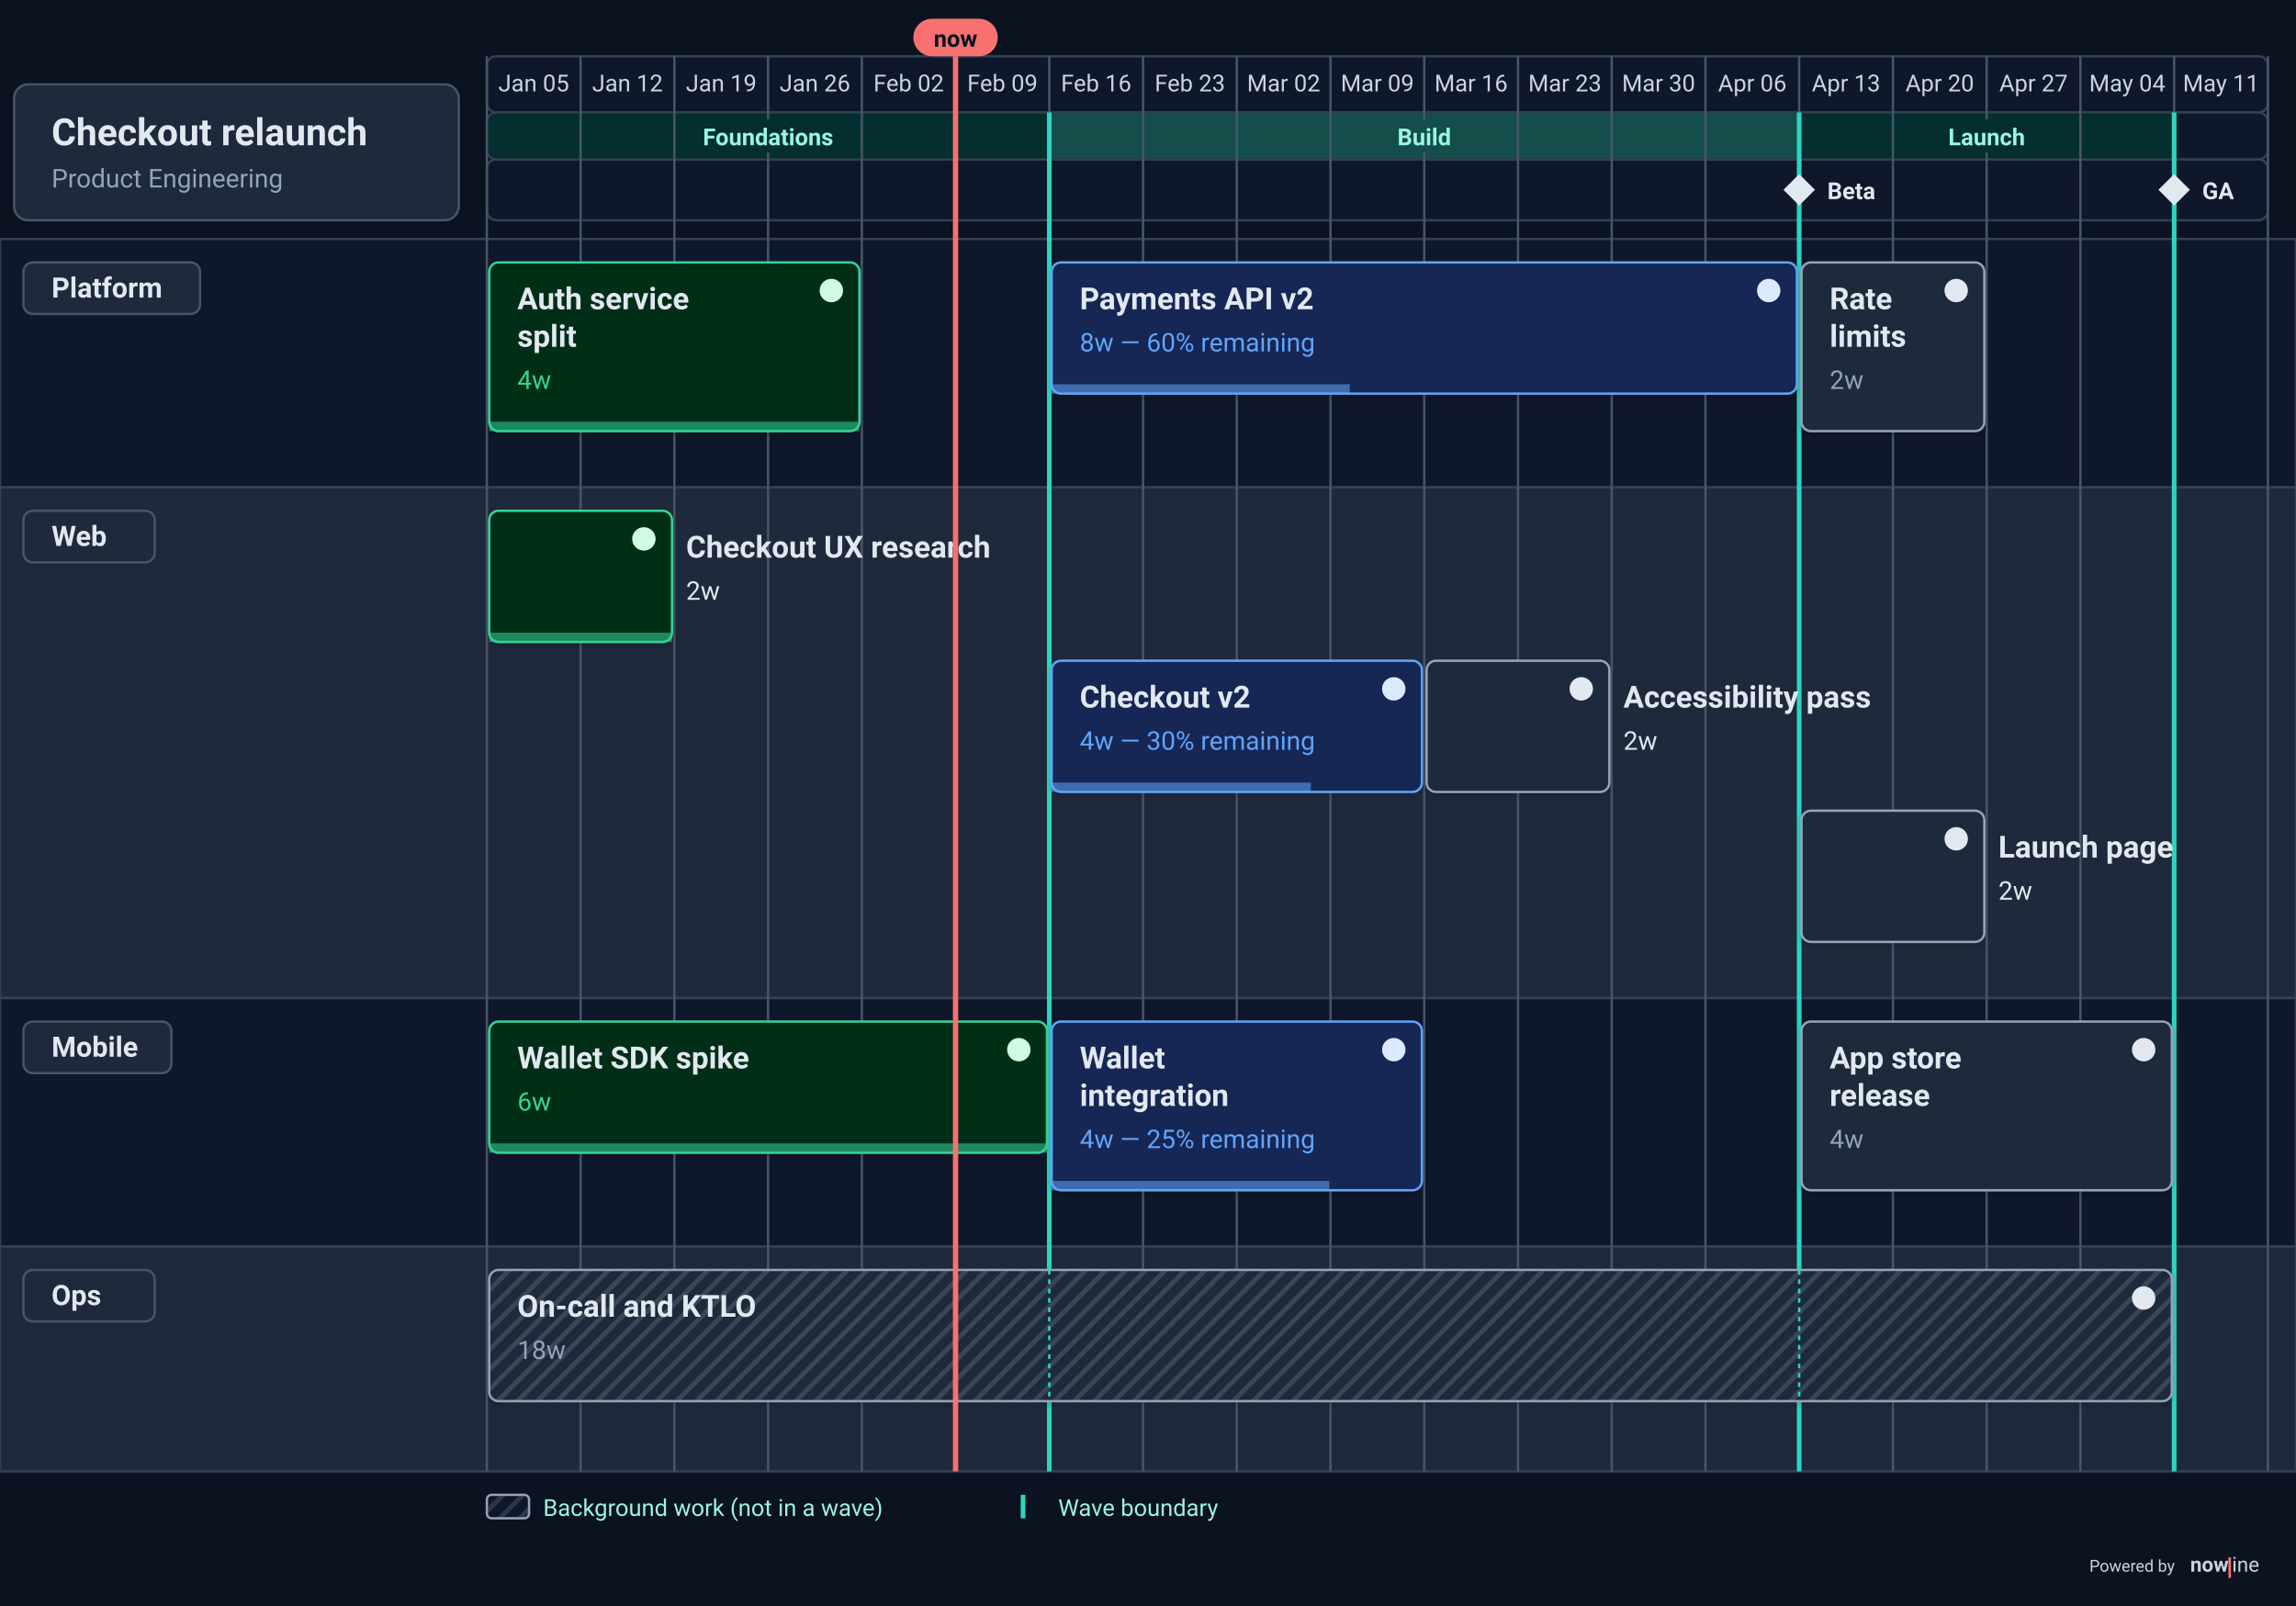
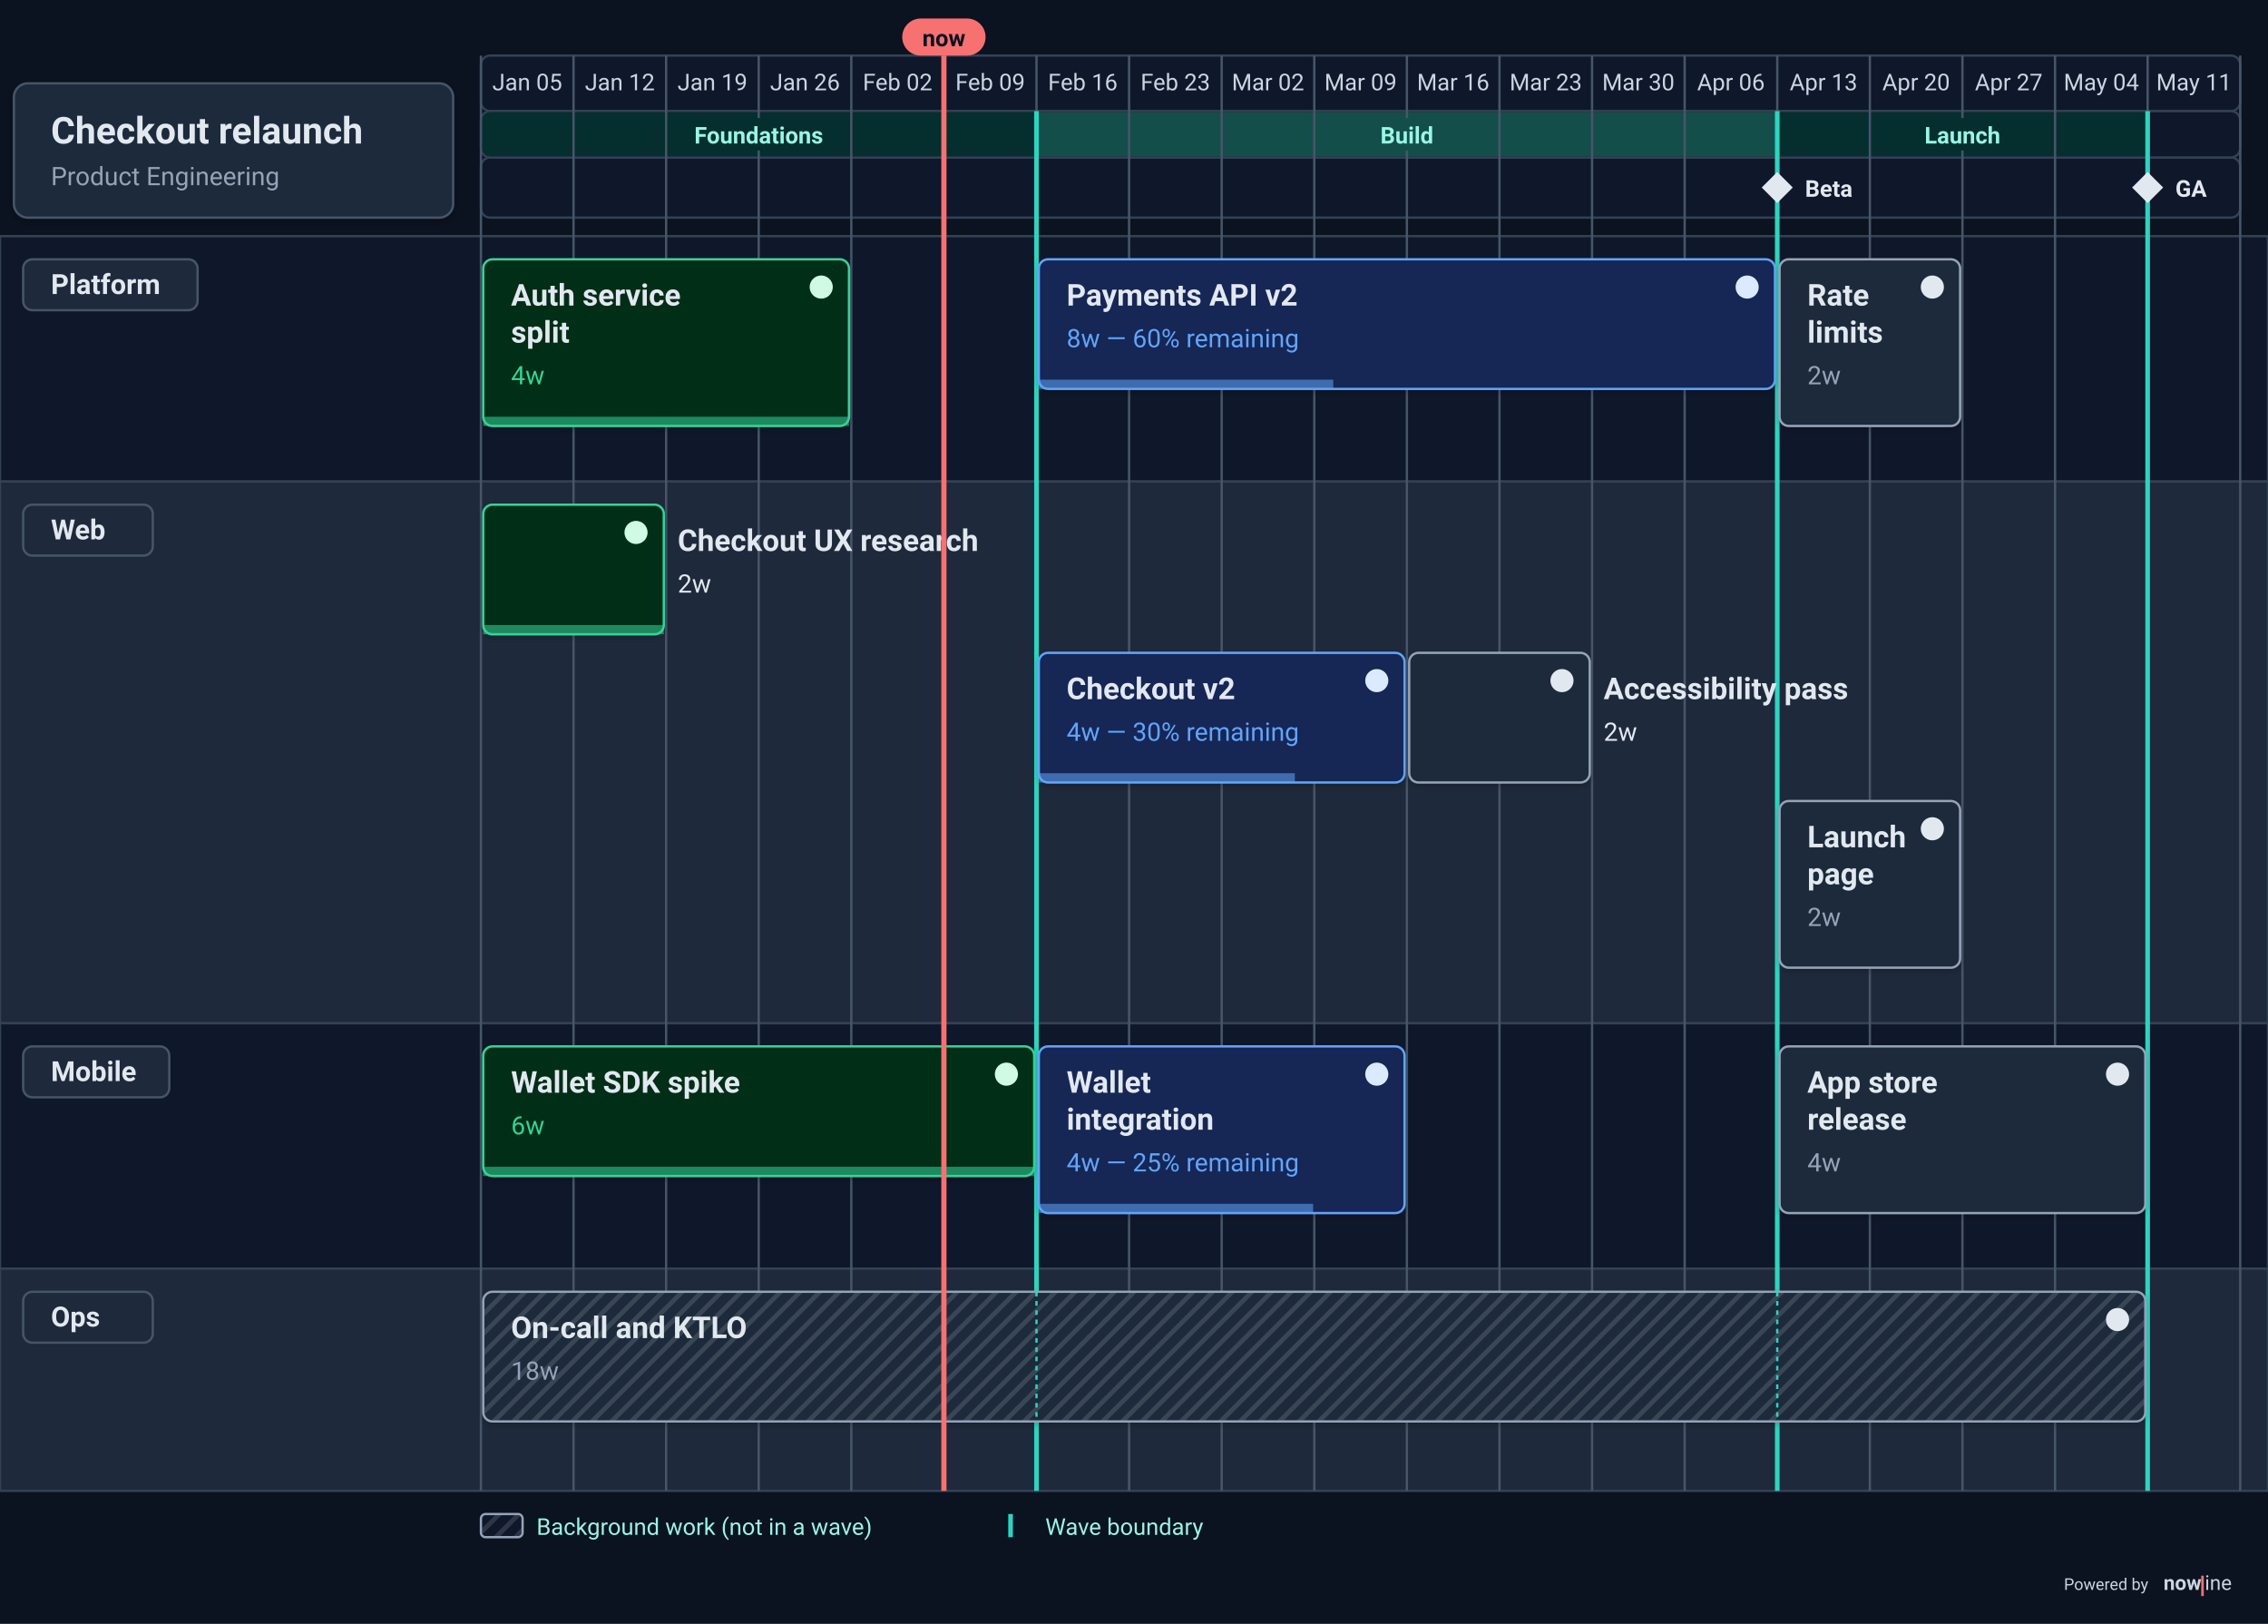
- <svg xmlns="http://www.w3.org/2000/svg" data-generator="nowline" data-theme="dark" height="685.44" viewBox="0 0 979.76 685.44" width="979.76">
+ <svg xmlns="http://www.w3.org/2000/svg" data-generator="nowline" data-theme="dark" height="701.44" viewBox="0 0 979.76 701.44" width="979.76">
  <defs>
    <filter height="200%" id="nl-0-root-shadow-subtle" width="200%" x="-50%" y="-50%">
      <feGaussianBlur in="SourceAlpha" stdDeviation="1.5" />
      <feOffset dx="0" dy="1" result="offsetblur" />
      <feComponentTransfer>
        <feFuncA type="linear" slope="0.2" />
      </feComponentTransfer>
      <feMerge>
        <feMergeNode />
        <feMergeNode in="SourceGraphic" />
      </feMerge>
    </filter>
    <filter height="200%" id="nl-0-root-shadow-soft" width="200%" x="-50%" y="-50%">
      <feGaussianBlur in="SourceAlpha" stdDeviation="5" />
      <feOffset dx="0" dy="3" result="offsetblur" />
      <feComponentTransfer>
        <feFuncA type="linear" slope="0.3" />
      </feComponentTransfer>
      <feMerge>
        <feMergeNode />
        <feMergeNode in="SourceGraphic" />
      </feMerge>
    </filter>
    <filter height="200%" id="nl-0-root-shadow-hard" width="200%" x="-50%" y="-50%">
      <feGaussianBlur in="SourceAlpha" stdDeviation="0" />
      <feOffset dx="2" dy="2" result="offsetblur" />
      <feComponentTransfer>
        <feFuncA type="linear" slope="0.45" />
      </feComponentTransfer>
      <feMerge>
        <feMergeNode />
        <feMergeNode in="SourceGraphic" />
      </feMerge>
    </filter>
    <marker id="nl-0-root-arrow-dark" viewBox="0 0 10 10" refX="9" refY="5" markerWidth="7" markerHeight="7" orient="auto">
      <path d="M 0 0 L 10 5 L 0 10 z" fill="#e2e8f0" />
    </marker>
    <pattern height="6" id="nl-0-root-wave-hatch-light" patternTransform="rotate(45)" patternUnits="userSpaceOnUse" width="6">
      <line opacity="0.13" stroke="#ffffff" stroke-width="2" x1="3" x2="3" y1="0" y2="6" />
    </pattern>
  </defs>
-   <rect fill="#0b1220" height="685.44" width="979.76" x="0" y="0" />
+   <rect fill="#0b1220" height="701.44" width="979.76" x="0" y="0" />
  <g data-layer="timeline">
    <rect fill="#0f172a" height="24" rx="4" ry="4" stroke="#334155" stroke-width="1" width="760" x="207.76" y="24" />
    <rect fill="#0f172a" height="26" rx="4" ry="4" stroke="#334155" stroke-width="1" width="760" x="207.76" y="68" />
    <text fill="#cbd5e1" font-family="system-ui, -apple-system, &quot;Segoe UI&quot;, Roboto, sans-serif" font-size="10" text-anchor="middle" x="227.76" y="39">Jan 05</text>
    <text fill="#cbd5e1" font-family="system-ui, -apple-system, &quot;Segoe UI&quot;, Roboto, sans-serif" font-size="10" text-anchor="middle" x="267.76" y="39">Jan 12</text>
    <text fill="#cbd5e1" font-family="system-ui, -apple-system, &quot;Segoe UI&quot;, Roboto, sans-serif" font-size="10" text-anchor="middle" x="307.76" y="39">Jan 19</text>
    <text fill="#cbd5e1" font-family="system-ui, -apple-system, &quot;Segoe UI&quot;, Roboto, sans-serif" font-size="10" text-anchor="middle" x="347.76" y="39">Jan 26</text>
    <text fill="#cbd5e1" font-family="system-ui, -apple-system, &quot;Segoe UI&quot;, Roboto, sans-serif" font-size="10" text-anchor="middle" x="387.76" y="39">Feb 02</text>
    <text fill="#cbd5e1" font-family="system-ui, -apple-system, &quot;Segoe UI&quot;, Roboto, sans-serif" font-size="10" text-anchor="middle" x="427.76" y="39">Feb 09</text>
    <text fill="#cbd5e1" font-family="system-ui, -apple-system, &quot;Segoe UI&quot;, Roboto, sans-serif" font-size="10" text-anchor="middle" x="467.76" y="39">Feb 16</text>
    <text fill="#cbd5e1" font-family="system-ui, -apple-system, &quot;Segoe UI&quot;, Roboto, sans-serif" font-size="10" text-anchor="middle" x="507.76" y="39">Feb 23</text>
    <text fill="#cbd5e1" font-family="system-ui, -apple-system, &quot;Segoe UI&quot;, Roboto, sans-serif" font-size="10" text-anchor="middle" x="547.76" y="39">Mar 02</text>
    <text fill="#cbd5e1" font-family="system-ui, -apple-system, &quot;Segoe UI&quot;, Roboto, sans-serif" font-size="10" text-anchor="middle" x="587.76" y="39">Mar 09</text>
    <text fill="#cbd5e1" font-family="system-ui, -apple-system, &quot;Segoe UI&quot;, Roboto, sans-serif" font-size="10" text-anchor="middle" x="627.76" y="39">Mar 16</text>
    <text fill="#cbd5e1" font-family="system-ui, -apple-system, &quot;Segoe UI&quot;, Roboto, sans-serif" font-size="10" text-anchor="middle" x="667.76" y="39">Mar 23</text>
    <text fill="#cbd5e1" font-family="system-ui, -apple-system, &quot;Segoe UI&quot;, Roboto, sans-serif" font-size="10" text-anchor="middle" x="707.76" y="39">Mar 30</text>
    <text fill="#cbd5e1" font-family="system-ui, -apple-system, &quot;Segoe UI&quot;, Roboto, sans-serif" font-size="10" text-anchor="middle" x="747.76" y="39">Apr 06</text>
    <text fill="#cbd5e1" font-family="system-ui, -apple-system, &quot;Segoe UI&quot;, Roboto, sans-serif" font-size="10" text-anchor="middle" x="787.76" y="39">Apr 13</text>
    <text fill="#cbd5e1" font-family="system-ui, -apple-system, &quot;Segoe UI&quot;, Roboto, sans-serif" font-size="10" text-anchor="middle" x="827.76" y="39">Apr 20</text>
    <text fill="#cbd5e1" font-family="system-ui, -apple-system, &quot;Segoe UI&quot;, Roboto, sans-serif" font-size="10" text-anchor="middle" x="867.76" y="39">Apr 27</text>
    <text fill="#cbd5e1" font-family="system-ui, -apple-system, &quot;Segoe UI&quot;, Roboto, sans-serif" font-size="10" text-anchor="middle" x="907.76" y="39">May 04</text>
    <text fill="#cbd5e1" font-family="system-ui, -apple-system, &quot;Segoe UI&quot;, Roboto, sans-serif" font-size="10" text-anchor="middle" x="947.76" y="39">May 11</text>
  </g>
  <g data-layer="wave-strip">
    <rect fill="#0f172a" height="20" rx="4" ry="4" stroke="#334155" stroke-width="1" width="760" x="207.76" y="48" />
    <g data-id="foundations">
      <path d="M211.76 48.5 H447.76 V67.5 H211.76 A3.5 3.5 0 0 1 208.26 64 V52 A3.5 3.5 0 0 1 211.76 48.5 Z" fill="#042f2e" />
    </g>
    <g data-id="build">
      <rect fill="#134e4a" height="19" width="320" x="447.76" y="48.5" />
    </g>
    <g data-id="launch">
      <rect fill="#042f2e" height="19" width="160" x="767.76" y="48.5" />
    </g>
  </g>
  <g data-id="platform" data-layer="swimlane-bg">
    <rect fill="#0f172a" height="106" stroke="#334155" stroke-width="1" width="979.76" x="0" y="102" />
  </g>
  <g data-id="web" data-layer="swimlane-bg">
-     <rect fill="#1e293b" height="218" stroke="#334155" stroke-width="1" width="979.76" x="0" y="208" />
+     <rect fill="#1e293b" height="234" stroke="#334155" stroke-width="1" width="979.76" x="0" y="208" />
  </g>
  <g data-id="mobile" data-layer="swimlane-bg">
-     <rect fill="#0f172a" height="106" stroke="#334155" stroke-width="1" width="979.76" x="0" y="426" />
+     <rect fill="#0f172a" height="106" stroke="#334155" stroke-width="1" width="979.76" x="0" y="442" />
  </g>
  <g data-id="ops" data-layer="swimlane-bg">
-     <rect fill="#1e293b" height="96" stroke="#334155" stroke-width="1" width="979.76" x="0" y="532" />
+     <rect fill="#1e293b" height="96" stroke="#334155" stroke-width="1" width="979.76" x="0" y="548" />
  </g>
  <g data-layer="grid">
-     <line stroke="#475569" stroke-width="1" x1="207.76" x2="207.76" y1="24" y2="628" />
-     <line stroke="#475569" stroke-width="1" x1="247.76" x2="247.76" y1="24" y2="628" />
-     <line stroke="#475569" stroke-width="1" x1="287.76" x2="287.76" y1="24" y2="628" />
-     <line stroke="#475569" stroke-width="1" x1="327.76" x2="327.76" y1="24" y2="628" />
-     <line stroke="#475569" stroke-width="1" x1="367.76" x2="367.76" y1="24" y2="628" />
-     <line stroke="#475569" stroke-width="1" x1="407.76" x2="407.76" y1="24" y2="628" />
-     <line stroke="#475569" stroke-width="1" x1="447.76" x2="447.76" y1="24" y2="628" />
-     <line stroke="#475569" stroke-width="1" x1="487.76" x2="487.76" y1="24" y2="628" />
-     <line stroke="#475569" stroke-width="1" x1="527.76" x2="527.76" y1="24" y2="628" />
-     <line stroke="#475569" stroke-width="1" x1="567.76" x2="567.76" y1="24" y2="628" />
-     <line stroke="#475569" stroke-width="1" x1="607.76" x2="607.76" y1="24" y2="628" />
-     <line stroke="#475569" stroke-width="1" x1="647.76" x2="647.76" y1="24" y2="628" />
-     <line stroke="#475569" stroke-width="1" x1="687.76" x2="687.76" y1="24" y2="628" />
-     <line stroke="#475569" stroke-width="1" x1="727.76" x2="727.76" y1="24" y2="628" />
-     <line stroke="#475569" stroke-width="1" x1="767.76" x2="767.76" y1="24" y2="628" />
-     <line stroke="#475569" stroke-width="1" x1="807.76" x2="807.76" y1="24" y2="628" />
-     <line stroke="#475569" stroke-width="1" x1="847.76" x2="847.76" y1="24" y2="628" />
-     <line stroke="#475569" stroke-width="1" x1="887.76" x2="887.76" y1="24" y2="628" />
-     <line stroke="#475569" stroke-width="1" x1="927.76" x2="927.76" y1="24" y2="628" />
-     <line stroke="#475569" stroke-width="1" x1="967.76" x2="967.76" y1="24" y2="628" />
+     <line stroke="#475569" stroke-width="1" x1="207.76" x2="207.76" y1="24" y2="644" />
+     <line stroke="#475569" stroke-width="1" x1="247.76" x2="247.76" y1="24" y2="644" />
+     <line stroke="#475569" stroke-width="1" x1="287.76" x2="287.76" y1="24" y2="644" />
+     <line stroke="#475569" stroke-width="1" x1="327.76" x2="327.76" y1="24" y2="644" />
+     <line stroke="#475569" stroke-width="1" x1="367.76" x2="367.76" y1="24" y2="644" />
+     <line stroke="#475569" stroke-width="1" x1="407.76" x2="407.76" y1="24" y2="644" />
+     <line stroke="#475569" stroke-width="1" x1="447.76" x2="447.76" y1="24" y2="644" />
+     <line stroke="#475569" stroke-width="1" x1="487.76" x2="487.76" y1="24" y2="644" />
+     <line stroke="#475569" stroke-width="1" x1="527.76" x2="527.76" y1="24" y2="644" />
+     <line stroke="#475569" stroke-width="1" x1="567.76" x2="567.76" y1="24" y2="644" />
+     <line stroke="#475569" stroke-width="1" x1="607.76" x2="607.76" y1="24" y2="644" />
+     <line stroke="#475569" stroke-width="1" x1="647.76" x2="647.76" y1="24" y2="644" />
+     <line stroke="#475569" stroke-width="1" x1="687.76" x2="687.76" y1="24" y2="644" />
+     <line stroke="#475569" stroke-width="1" x1="727.76" x2="727.76" y1="24" y2="644" />
+     <line stroke="#475569" stroke-width="1" x1="767.76" x2="767.76" y1="24" y2="644" />
+     <line stroke="#475569" stroke-width="1" x1="807.76" x2="807.76" y1="24" y2="644" />
+     <line stroke="#475569" stroke-width="1" x1="847.76" x2="847.76" y1="24" y2="644" />
+     <line stroke="#475569" stroke-width="1" x1="887.76" x2="887.76" y1="24" y2="644" />
+     <line stroke="#475569" stroke-width="1" x1="927.76" x2="927.76" y1="24" y2="644" />
+     <line stroke="#475569" stroke-width="1" x1="967.76" x2="967.76" y1="24" y2="644" />
  </g>
  <g data-layer="wave-boundary">
-     <line stroke="#2dd4bf" stroke-width="2" x1="447.76" x2="447.76" y1="48" y2="628" />
-     <line stroke="#2dd4bf" stroke-width="2" x1="767.76" x2="767.76" y1="48" y2="628" />
-     <line stroke="#2dd4bf" stroke-width="2" x1="927.76" x2="927.76" y1="48" y2="628" />
+     <line stroke="#2dd4bf" stroke-width="2" x1="447.76" x2="447.76" y1="48" y2="644" />
+     <line stroke="#2dd4bf" stroke-width="2" x1="767.76" x2="767.76" y1="48" y2="644" />
+     <line stroke="#2dd4bf" stroke-width="2" x1="927.76" x2="927.76" y1="48" y2="644" />
  </g>
  <g data-layer="wave-labels">
    <rect fill="#042f2e" height="14" width="70.99" x="292.27" y="51" />
    <text fill="#99f6e4" font-family="system-ui, -apple-system, &quot;Segoe UI&quot;, Roboto, sans-serif" font-size="10" font-weight="600" text-anchor="middle" x="327.76" y="62">Foundations</text>
    <rect fill="#134e4a" height="14" width="34.45" x="590.54" y="51" />
    <text fill="#99f6e4" font-family="system-ui, -apple-system, &quot;Segoe UI&quot;, Roboto, sans-serif" font-size="10" font-weight="600" text-anchor="middle" x="607.76" y="62">Build</text>
    <rect fill="#042f2e" height="14" width="40.54" x="827.49" y="51" />
    <text fill="#99f6e4" font-family="system-ui, -apple-system, &quot;Segoe UI&quot;, Roboto, sans-serif" font-size="10" font-weight="600" text-anchor="middle" x="847.76" y="62">Launch</text>
  </g>
  <g data-id="platform" data-layer="swimlane">
    <rect fill="#1e293b" height="22" rx="4" ry="4" stroke="#475569" stroke-width="1" width="75.36" x="10" y="112" />
    <text fill="#e2e8f0" font-family="system-ui, -apple-system, &quot;Segoe UI&quot;, Roboto, sans-serif" font-size="12" font-weight="600" x="22" y="127">Platform</text>
    <g data-id="auth" data-layer="item">
      <rect fill="#052e16" filter="url(#nl-0-root-shadow-subtle)" height="72" rx="4" ry="4" stroke="#34d399" stroke-width="1" width="158" x="208.76" y="112" />
      <rect fill="#34d399" height="4" opacity="0.55" width="158" x="208.76" y="180" />
      <circle cx="354.76" cy="124" fill="#d1fae5" r="5" />
      <text fill="#e2e8f0" font-family="system-ui, -apple-system, &quot;Segoe UI&quot;, Roboto, sans-serif" font-size="13" font-weight="600" x="220.76" y="132">Auth service</text>
      <text fill="#e2e8f0" font-family="system-ui, -apple-system, &quot;Segoe UI&quot;, Roboto, sans-serif" font-size="13" font-weight="600" x="220.76" y="148">split</text>
      <text fill="#34d399" font-family="system-ui, -apple-system, &quot;Segoe UI&quot;, Roboto, sans-serif" font-size="11" x="220.76" y="166">4w</text>
    </g>
    <g data-id="payments-api" data-layer="item">
      <rect fill="#172554" filter="url(#nl-0-root-shadow-subtle)" height="56" rx="4" ry="4" stroke="#60a5fa" stroke-width="1" width="318" x="448.76" y="112" />
      <rect fill="#60a5fa" height="4" opacity="0.55" width="127.2" x="448.76" y="164" />
      <circle cx="754.76" cy="124" fill="#dbeafe" r="5" />
      <text fill="#e2e8f0" font-family="system-ui, -apple-system, &quot;Segoe UI&quot;, Roboto, sans-serif" font-size="13" font-weight="600" x="460.76" y="132">Payments API v2</text>
      <text fill="#60a5fa" font-family="system-ui, -apple-system, &quot;Segoe UI&quot;, Roboto, sans-serif" font-size="11" x="460.76" y="150">8w — 60% remaining</text>
    </g>
    <g data-id="rate-limits" data-layer="item">
      <rect fill="#1e293b" filter="url(#nl-0-root-shadow-subtle)" height="72" rx="4" ry="4" stroke="#94a3b8" stroke-width="1" width="78" x="768.76" y="112" />
      <circle cx="834.76" cy="124" fill="#e2e8f0" r="5" />
      <text fill="#e2e8f0" font-family="system-ui, -apple-system, &quot;Segoe UI&quot;, Roboto, sans-serif" font-size="13" font-weight="600" x="780.76" y="132">Rate</text>
      <text fill="#e2e8f0" font-family="system-ui, -apple-system, &quot;Segoe UI&quot;, Roboto, sans-serif" font-size="13" font-weight="600" x="780.76" y="148">limits</text>
      <text fill="#94a3b8" font-family="system-ui, -apple-system, &quot;Segoe UI&quot;, Roboto, sans-serif" font-size="11" x="780.76" y="166">2w</text>
    </g>
  </g>
  <g data-id="web" data-layer="swimlane">
    <rect fill="#1e293b" height="22" rx="4" ry="4" stroke="#475569" stroke-width="1" width="56" x="10" y="218" />
    <text fill="#e2e8f0" font-family="system-ui, -apple-system, &quot;Segoe UI&quot;, Roboto, sans-serif" font-size="12" font-weight="600" x="22" y="233">Web</text>
    <g data-id="ux-research" data-layer="item">
      <rect fill="#052e16" filter="url(#nl-0-root-shadow-subtle)" height="56" rx="4" ry="4" stroke="#34d399" stroke-width="1" width="78" x="208.76" y="218" />
      <rect fill="#34d399" height="4" opacity="0.55" width="78" x="208.76" y="270" />
      <circle cx="274.76" cy="230" fill="#d1fae5" r="5" />
      <text fill="#e2e8f0" font-family="system-ui, -apple-system, &quot;Segoe UI&quot;, Roboto, sans-serif" font-size="13" font-weight="600" x="292.76" y="238">Checkout UX research</text>
      <text fill="#e2e8f0" font-family="system-ui, -apple-system, &quot;Segoe UI&quot;, Roboto, sans-serif" font-size="11" x="292.76" y="256">2w</text>
    </g>
    <g data-layer="group">
      <g data-id="checkout-v2" data-layer="item">
        <rect fill="#172554" filter="url(#nl-0-root-shadow-subtle)" height="56" rx="4" ry="4" stroke="#60a5fa" stroke-width="1" width="158" x="448.76" y="282" />
        <rect fill="#60a5fa" height="4" opacity="0.55" width="110.6" x="448.76" y="334" />
        <circle cx="594.76" cy="294" fill="#dbeafe" r="5" />
        <text fill="#e2e8f0" font-family="system-ui, -apple-system, &quot;Segoe UI&quot;, Roboto, sans-serif" font-size="13" font-weight="600" x="460.76" y="302">Checkout v2</text>
        <text fill="#60a5fa" font-family="system-ui, -apple-system, &quot;Segoe UI&quot;, Roboto, sans-serif" font-size="11" x="460.76" y="320">4w — 30% remaining</text>
      </g>
      <g data-id="a11y" data-layer="item">
        <rect fill="#1e293b" filter="url(#nl-0-root-shadow-subtle)" height="56" rx="4" ry="4" stroke="#94a3b8" stroke-width="1" width="78" x="608.76" y="282" />
        <circle cx="674.76" cy="294" fill="#e2e8f0" r="5" />
        <text fill="#e2e8f0" font-family="system-ui, -apple-system, &quot;Segoe UI&quot;, Roboto, sans-serif" font-size="13" font-weight="600" x="692.76" y="302">Accessibility pass</text>
        <text fill="#e2e8f0" font-family="system-ui, -apple-system, &quot;Segoe UI&quot;, Roboto, sans-serif" font-size="11" x="692.76" y="320">2w</text>
      </g>
    </g>
    <g data-id="launch-page" data-layer="item">
-       <rect fill="#1e293b" filter="url(#nl-0-root-shadow-subtle)" height="56" rx="4" ry="4" stroke="#94a3b8" stroke-width="1" width="78" x="768.76" y="346" />
+       <rect fill="#1e293b" filter="url(#nl-0-root-shadow-subtle)" height="72" rx="4" ry="4" stroke="#94a3b8" stroke-width="1" width="78" x="768.76" y="346" />
      <circle cx="834.76" cy="358" fill="#e2e8f0" r="5" />
-       <text fill="#e2e8f0" font-family="system-ui, -apple-system, &quot;Segoe UI&quot;, Roboto, sans-serif" font-size="13" font-weight="600" x="852.76" y="366">Launch page</text>
-       <text fill="#e2e8f0" font-family="system-ui, -apple-system, &quot;Segoe UI&quot;, Roboto, sans-serif" font-size="11" x="852.76" y="384">2w</text>
+       <text fill="#e2e8f0" font-family="system-ui, -apple-system, &quot;Segoe UI&quot;, Roboto, sans-serif" font-size="13" font-weight="600" x="780.76" y="366">Launch</text>
+       <text fill="#e2e8f0" font-family="system-ui, -apple-system, &quot;Segoe UI&quot;, Roboto, sans-serif" font-size="13" font-weight="600" x="780.76" y="382">page</text>
+       <text fill="#94a3b8" font-family="system-ui, -apple-system, &quot;Segoe UI&quot;, Roboto, sans-serif" font-size="11" x="780.76" y="400">2w</text>
    </g>
  </g>
  <g data-id="mobile" data-layer="swimlane">
-     <rect fill="#1e293b" height="22" rx="4" ry="4" stroke="#475569" stroke-width="1" width="63.12" x="10" y="436" />
-     <text fill="#e2e8f0" font-family="system-ui, -apple-system, &quot;Segoe UI&quot;, Roboto, sans-serif" font-size="12" font-weight="600" x="22" y="451">Mobile</text>
+     <rect fill="#1e293b" height="22" rx="4" ry="4" stroke="#475569" stroke-width="1" width="63.12" x="10" y="452" />
+     <text fill="#e2e8f0" font-family="system-ui, -apple-system, &quot;Segoe UI&quot;, Roboto, sans-serif" font-size="12" font-weight="600" x="22" y="467">Mobile</text>
    <g data-id="wallet-spike" data-layer="item">
-       <rect fill="#052e16" filter="url(#nl-0-root-shadow-subtle)" height="56" rx="4" ry="4" stroke="#34d399" stroke-width="1" width="238" x="208.76" y="436" />
-       <rect fill="#34d399" height="4" opacity="0.55" width="238" x="208.76" y="488" />
-       <circle cx="434.76" cy="448" fill="#d1fae5" r="5" />
-       <text fill="#e2e8f0" font-family="system-ui, -apple-system, &quot;Segoe UI&quot;, Roboto, sans-serif" font-size="13" font-weight="600" x="220.76" y="456">Wallet SDK spike</text>
-       <text fill="#34d399" font-family="system-ui, -apple-system, &quot;Segoe UI&quot;, Roboto, sans-serif" font-size="11" x="220.76" y="474">6w</text>
+       <rect fill="#052e16" filter="url(#nl-0-root-shadow-subtle)" height="56" rx="4" ry="4" stroke="#34d399" stroke-width="1" width="238" x="208.76" y="452" />
+       <rect fill="#34d399" height="4" opacity="0.55" width="238" x="208.76" y="504" />
+       <circle cx="434.76" cy="464" fill="#d1fae5" r="5" />
+       <text fill="#e2e8f0" font-family="system-ui, -apple-system, &quot;Segoe UI&quot;, Roboto, sans-serif" font-size="13" font-weight="600" x="220.76" y="472">Wallet SDK spike</text>
+       <text fill="#34d399" font-family="system-ui, -apple-system, &quot;Segoe UI&quot;, Roboto, sans-serif" font-size="11" x="220.76" y="490">6w</text>
    </g>
    <g data-id="wallet" data-layer="item">
-       <rect fill="#172554" filter="url(#nl-0-root-shadow-subtle)" height="72" rx="4" ry="4" stroke="#60a5fa" stroke-width="1" width="158" x="448.76" y="436" />
-       <rect fill="#60a5fa" height="4" opacity="0.55" width="118.5" x="448.76" y="504" />
-       <circle cx="594.76" cy="448" fill="#dbeafe" r="5" />
-       <text fill="#e2e8f0" font-family="system-ui, -apple-system, &quot;Segoe UI&quot;, Roboto, sans-serif" font-size="13" font-weight="600" x="460.76" y="456">Wallet</text>
-       <text fill="#e2e8f0" font-family="system-ui, -apple-system, &quot;Segoe UI&quot;, Roboto, sans-serif" font-size="13" font-weight="600" x="460.76" y="472">integration</text>
-       <text fill="#60a5fa" font-family="system-ui, -apple-system, &quot;Segoe UI&quot;, Roboto, sans-serif" font-size="11" x="460.76" y="490">4w — 25% remaining</text>
+       <rect fill="#172554" filter="url(#nl-0-root-shadow-subtle)" height="72" rx="4" ry="4" stroke="#60a5fa" stroke-width="1" width="158" x="448.76" y="452" />
+       <rect fill="#60a5fa" height="4" opacity="0.55" width="118.5" x="448.76" y="520" />
+       <circle cx="594.76" cy="464" fill="#dbeafe" r="5" />
+       <text fill="#e2e8f0" font-family="system-ui, -apple-system, &quot;Segoe UI&quot;, Roboto, sans-serif" font-size="13" font-weight="600" x="460.76" y="472">Wallet</text>
+       <text fill="#e2e8f0" font-family="system-ui, -apple-system, &quot;Segoe UI&quot;, Roboto, sans-serif" font-size="13" font-weight="600" x="460.76" y="488">integration</text>
+       <text fill="#60a5fa" font-family="system-ui, -apple-system, &quot;Segoe UI&quot;, Roboto, sans-serif" font-size="11" x="460.76" y="506">4w — 25% remaining</text>
    </g>
    <g data-id="store-release" data-layer="item">
-       <rect fill="#1e293b" filter="url(#nl-0-root-shadow-subtle)" height="72" rx="4" ry="4" stroke="#94a3b8" stroke-width="1" width="158" x="768.76" y="436" />
-       <circle cx="914.76" cy="448" fill="#e2e8f0" r="5" />
-       <text fill="#e2e8f0" font-family="system-ui, -apple-system, &quot;Segoe UI&quot;, Roboto, sans-serif" font-size="13" font-weight="600" x="780.76" y="456">App store</text>
-       <text fill="#e2e8f0" font-family="system-ui, -apple-system, &quot;Segoe UI&quot;, Roboto, sans-serif" font-size="13" font-weight="600" x="780.76" y="472">release</text>
-       <text fill="#94a3b8" font-family="system-ui, -apple-system, &quot;Segoe UI&quot;, Roboto, sans-serif" font-size="11" x="780.76" y="490">4w</text>
+       <rect fill="#1e293b" filter="url(#nl-0-root-shadow-subtle)" height="72" rx="4" ry="4" stroke="#94a3b8" stroke-width="1" width="158" x="768.76" y="452" />
+       <circle cx="914.76" cy="464" fill="#e2e8f0" r="5" />
+       <text fill="#e2e8f0" font-family="system-ui, -apple-system, &quot;Segoe UI&quot;, Roboto, sans-serif" font-size="13" font-weight="600" x="780.76" y="472">App store</text>
+       <text fill="#e2e8f0" font-family="system-ui, -apple-system, &quot;Segoe UI&quot;, Roboto, sans-serif" font-size="13" font-weight="600" x="780.76" y="488">release</text>
+       <text fill="#94a3b8" font-family="system-ui, -apple-system, &quot;Segoe UI&quot;, Roboto, sans-serif" font-size="11" x="780.76" y="506">4w</text>
    </g>
  </g>
  <g data-id="ops" data-layer="swimlane">
-     <rect fill="#1e293b" height="22" rx="4" ry="4" stroke="#475569" stroke-width="1" width="56" x="10" y="542" />
-     <text fill="#e2e8f0" font-family="system-ui, -apple-system, &quot;Segoe UI&quot;, Roboto, sans-serif" font-size="12" font-weight="600" x="22" y="557">Ops</text>
+     <rect fill="#1e293b" height="22" rx="4" ry="4" stroke="#475569" stroke-width="1" width="56" x="10" y="558" />
+     <text fill="#e2e8f0" font-family="system-ui, -apple-system, &quot;Segoe UI&quot;, Roboto, sans-serif" font-size="12" font-weight="600" x="22" y="573">Ops</text>
    <g data-id="on-call" data-layer="item">
-       <rect fill="#1e293b" filter="url(#nl-0-root-shadow-subtle)" height="56" rx="4" ry="4" stroke="#94a3b8" stroke-width="1" width="718" x="208.76" y="542" />
-       <rect fill="url(#nl-0-root-wave-hatch-light)" height="55" rx="4" ry="4" width="717" x="209.26" y="542.5" />
-       <circle cx="914.76" cy="554" fill="#e2e8f0" r="5" />
-       <text fill="#e2e8f0" font-family="system-ui, -apple-system, &quot;Segoe UI&quot;, Roboto, sans-serif" font-size="13" font-weight="600" x="220.76" y="562">On-call and KTLO</text>
-       <text fill="#94a3b8" font-family="system-ui, -apple-system, &quot;Segoe UI&quot;, Roboto, sans-serif" font-size="11" x="220.76" y="580">18w</text>
+       <rect fill="#1e293b" filter="url(#nl-0-root-shadow-subtle)" height="56" rx="4" ry="4" stroke="#94a3b8" stroke-width="1" width="718" x="208.76" y="558" />
+       <rect fill="url(#nl-0-root-wave-hatch-light)" height="55" rx="4" ry="4" width="717" x="209.26" y="558.5" />
+       <circle cx="914.76" cy="570" fill="#e2e8f0" r="5" />
+       <text fill="#e2e8f0" font-family="system-ui, -apple-system, &quot;Segoe UI&quot;, Roboto, sans-serif" font-size="13" font-weight="600" x="220.76" y="578">On-call and KTLO</text>
+       <text fill="#94a3b8" font-family="system-ui, -apple-system, &quot;Segoe UI&quot;, Roboto, sans-serif" font-size="11" x="220.76" y="596">18w</text>
    </g>
  </g>
  <g data-layer="wave-cross">
-     <line stroke="#2dd4bf" stroke-dasharray="2 2" stroke-width="1" x1="447.76" x2="447.76" y1="542" y2="598" />
-     <line stroke="#2dd4bf" stroke-dasharray="2 2" stroke-width="1" x1="767.76" x2="767.76" y1="542" y2="598" />
+     <line stroke="#2dd4bf" stroke-dasharray="2 2" stroke-width="1" x1="447.76" x2="447.76" y1="558" y2="614" />
+     <line stroke="#2dd4bf" stroke-dasharray="2 2" stroke-width="1" x1="767.76" x2="767.76" y1="558" y2="614" />
  </g>
  <g data-id="beta" data-layer="milestone">
    <path d="M767.76 75 L773.76 81 L767.76 87 L761.76 81 Z" fill="#e2e8f0" stroke="#e2e8f0" stroke-width="1" />
    <text fill="#e2e8f0" font-family="system-ui, -apple-system, &quot;Segoe UI&quot;, Roboto, sans-serif" font-size="10" font-weight="600" x="779.76" y="85">Beta</text>
  </g>
  <g data-id="ga" data-layer="milestone">
    <path d="M927.76 75 L933.76 81 L927.76 87 L921.76 81 Z" fill="#e2e8f0" stroke="#e2e8f0" stroke-width="1" />
    <text fill="#e2e8f0" font-family="system-ui, -apple-system, &quot;Segoe UI&quot;, Roboto, sans-serif" font-size="10" font-weight="600" x="939.76" y="85">GA</text>
  </g>
  <g data-layer="nowline">
-     <line stroke="#f87171" stroke-width="2.25" x1="407.76" x2="407.76" y1="24" y2="628" />
+     <line stroke="#f87171" stroke-width="2.25" x1="407.76" x2="407.76" y1="24" y2="644" />
    <rect fill="#f87171" height="16" rx="8" ry="8" width="36" x="389.76" y="8" />
    <text fill="#0b1220" font-family="system-ui, -apple-system, &quot;Segoe UI&quot;, Roboto, sans-serif" font-size="10" font-weight="700" text-anchor="middle" x="407.76" y="20">now</text>
  </g>
  <g data-layer="wave-legend">
-     <rect fill="#0f172a" height="10" rx="2" ry="2" stroke="#94a3b8" stroke-width="1" width="18" x="207.76" y="638" />
-     <rect fill="url(#nl-0-root-wave-hatch-light)" height="9" rx="2" ry="2" width="17" x="208.26" y="638.5" />
-     <text fill="#99f6e4" font-family="system-ui, -apple-system, &quot;Segoe UI&quot;, Roboto, sans-serif" font-size="10" x="231.76" y="647">Background work (not in a wave)</text>
-     <line stroke="#2dd4bf" stroke-width="2" x1="436.56" x2="436.56" y1="638" y2="648" />
-     <text fill="#99f6e4" font-family="system-ui, -apple-system, &quot;Segoe UI&quot;, Roboto, sans-serif" font-size="10" x="451.56" y="647">Wave boundary</text>
+     <rect fill="#0f172a" height="10" rx="2" ry="2" stroke="#94a3b8" stroke-width="1" width="18" x="207.76" y="654" />
+     <rect fill="url(#nl-0-root-wave-hatch-light)" height="9" rx="2" ry="2" width="17" x="208.26" y="654.5" />
+     <text fill="#99f6e4" font-family="system-ui, -apple-system, &quot;Segoe UI&quot;, Roboto, sans-serif" font-size="10" x="231.76" y="663">Background work (not in a wave)</text>
+     <line stroke="#2dd4bf" stroke-width="2" x1="436.56" x2="436.56" y1="654" y2="664" />
+     <text fill="#99f6e4" font-family="system-ui, -apple-system, &quot;Segoe UI&quot;, Roboto, sans-serif" font-size="10" x="451.56" y="663">Wave boundary</text>
  </g>
  <g data-id="nl-0-root-header" data-layer="header">
    <rect fill="#1e293b" filter="url(#nl-0-root-shadow-subtle)" height="58" rx="6" ry="6" stroke="#475569" stroke-width="1" width="189.76" x="6" y="36" />
    <text fill="#e2e8f0" font-family="system-ui, -apple-system, &quot;Segoe UI&quot;, Roboto, sans-serif" font-size="16" font-weight="600" x="22" y="62">Checkout relaunch</text>
    <text fill="#94a3b8" font-family="system-ui, -apple-system, &quot;Segoe UI&quot;, Roboto, sans-serif" font-size="11" x="22" y="80">Product Engineering</text>
  </g>
  <a aria-label="Powered by nowline" href="https://nowline.io" rel="noopener" target="_blank">
    <g data-layer="attribution">
-       <g transform="translate(891.6 662) scale(0.22)">
+       <g transform="translate(891.6 678) scale(0.22)">
        <text fill="#cbd5e1" font-family="system-ui, -apple-system, &quot;Segoe UI&quot;, Roboto, sans-serif" font-size="32" font-weight="400" x="0" y="40">Powered by</text>
        <text fill="#cbd5e1" font-family="system-ui, -apple-system, &quot;Segoe UI&quot;, Roboto, sans-serif" font-size="40" font-weight="700" x="195.6" y="40">now</text>
        <rect fill="#f87171" height="40" width="5" x="269.6" y="12" />
        <text fill="#cbd5e1" font-family="system-ui, -apple-system, &quot;Segoe UI&quot;, Roboto, sans-serif" font-size="40" font-weight="400" x="276.6" y="40">ine</text>
      </g>
    </g>
  </a>
</svg>
